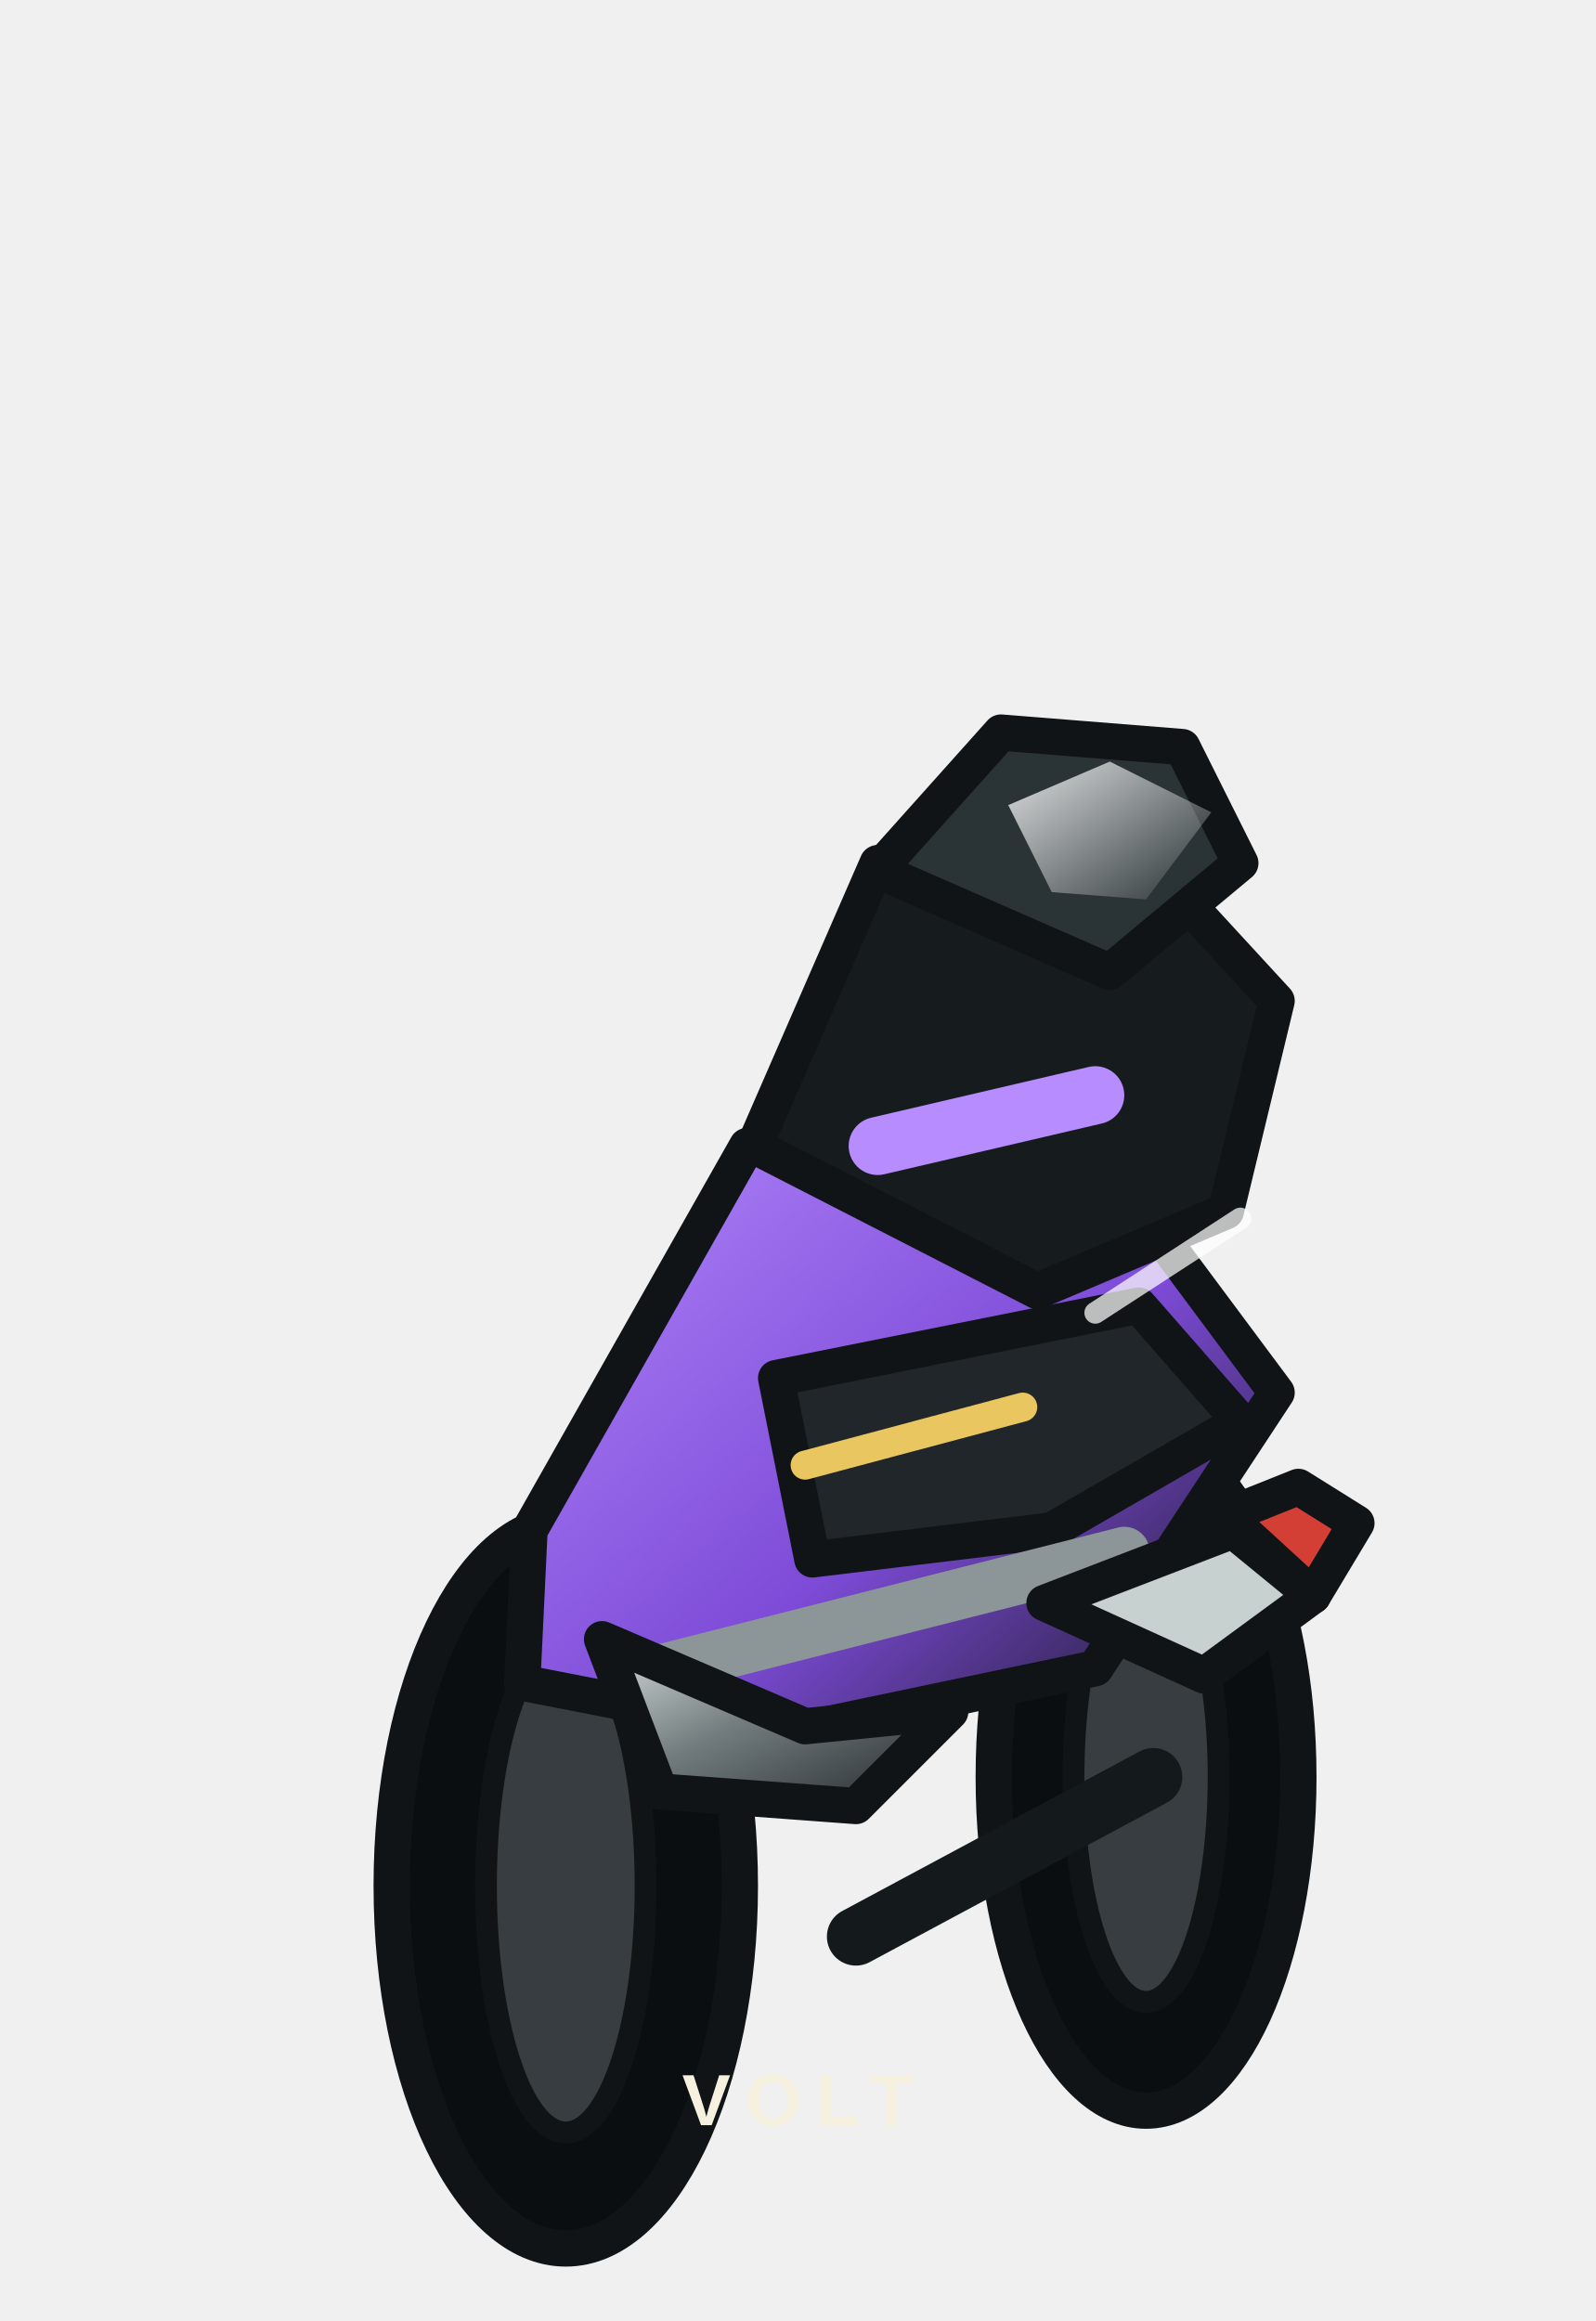
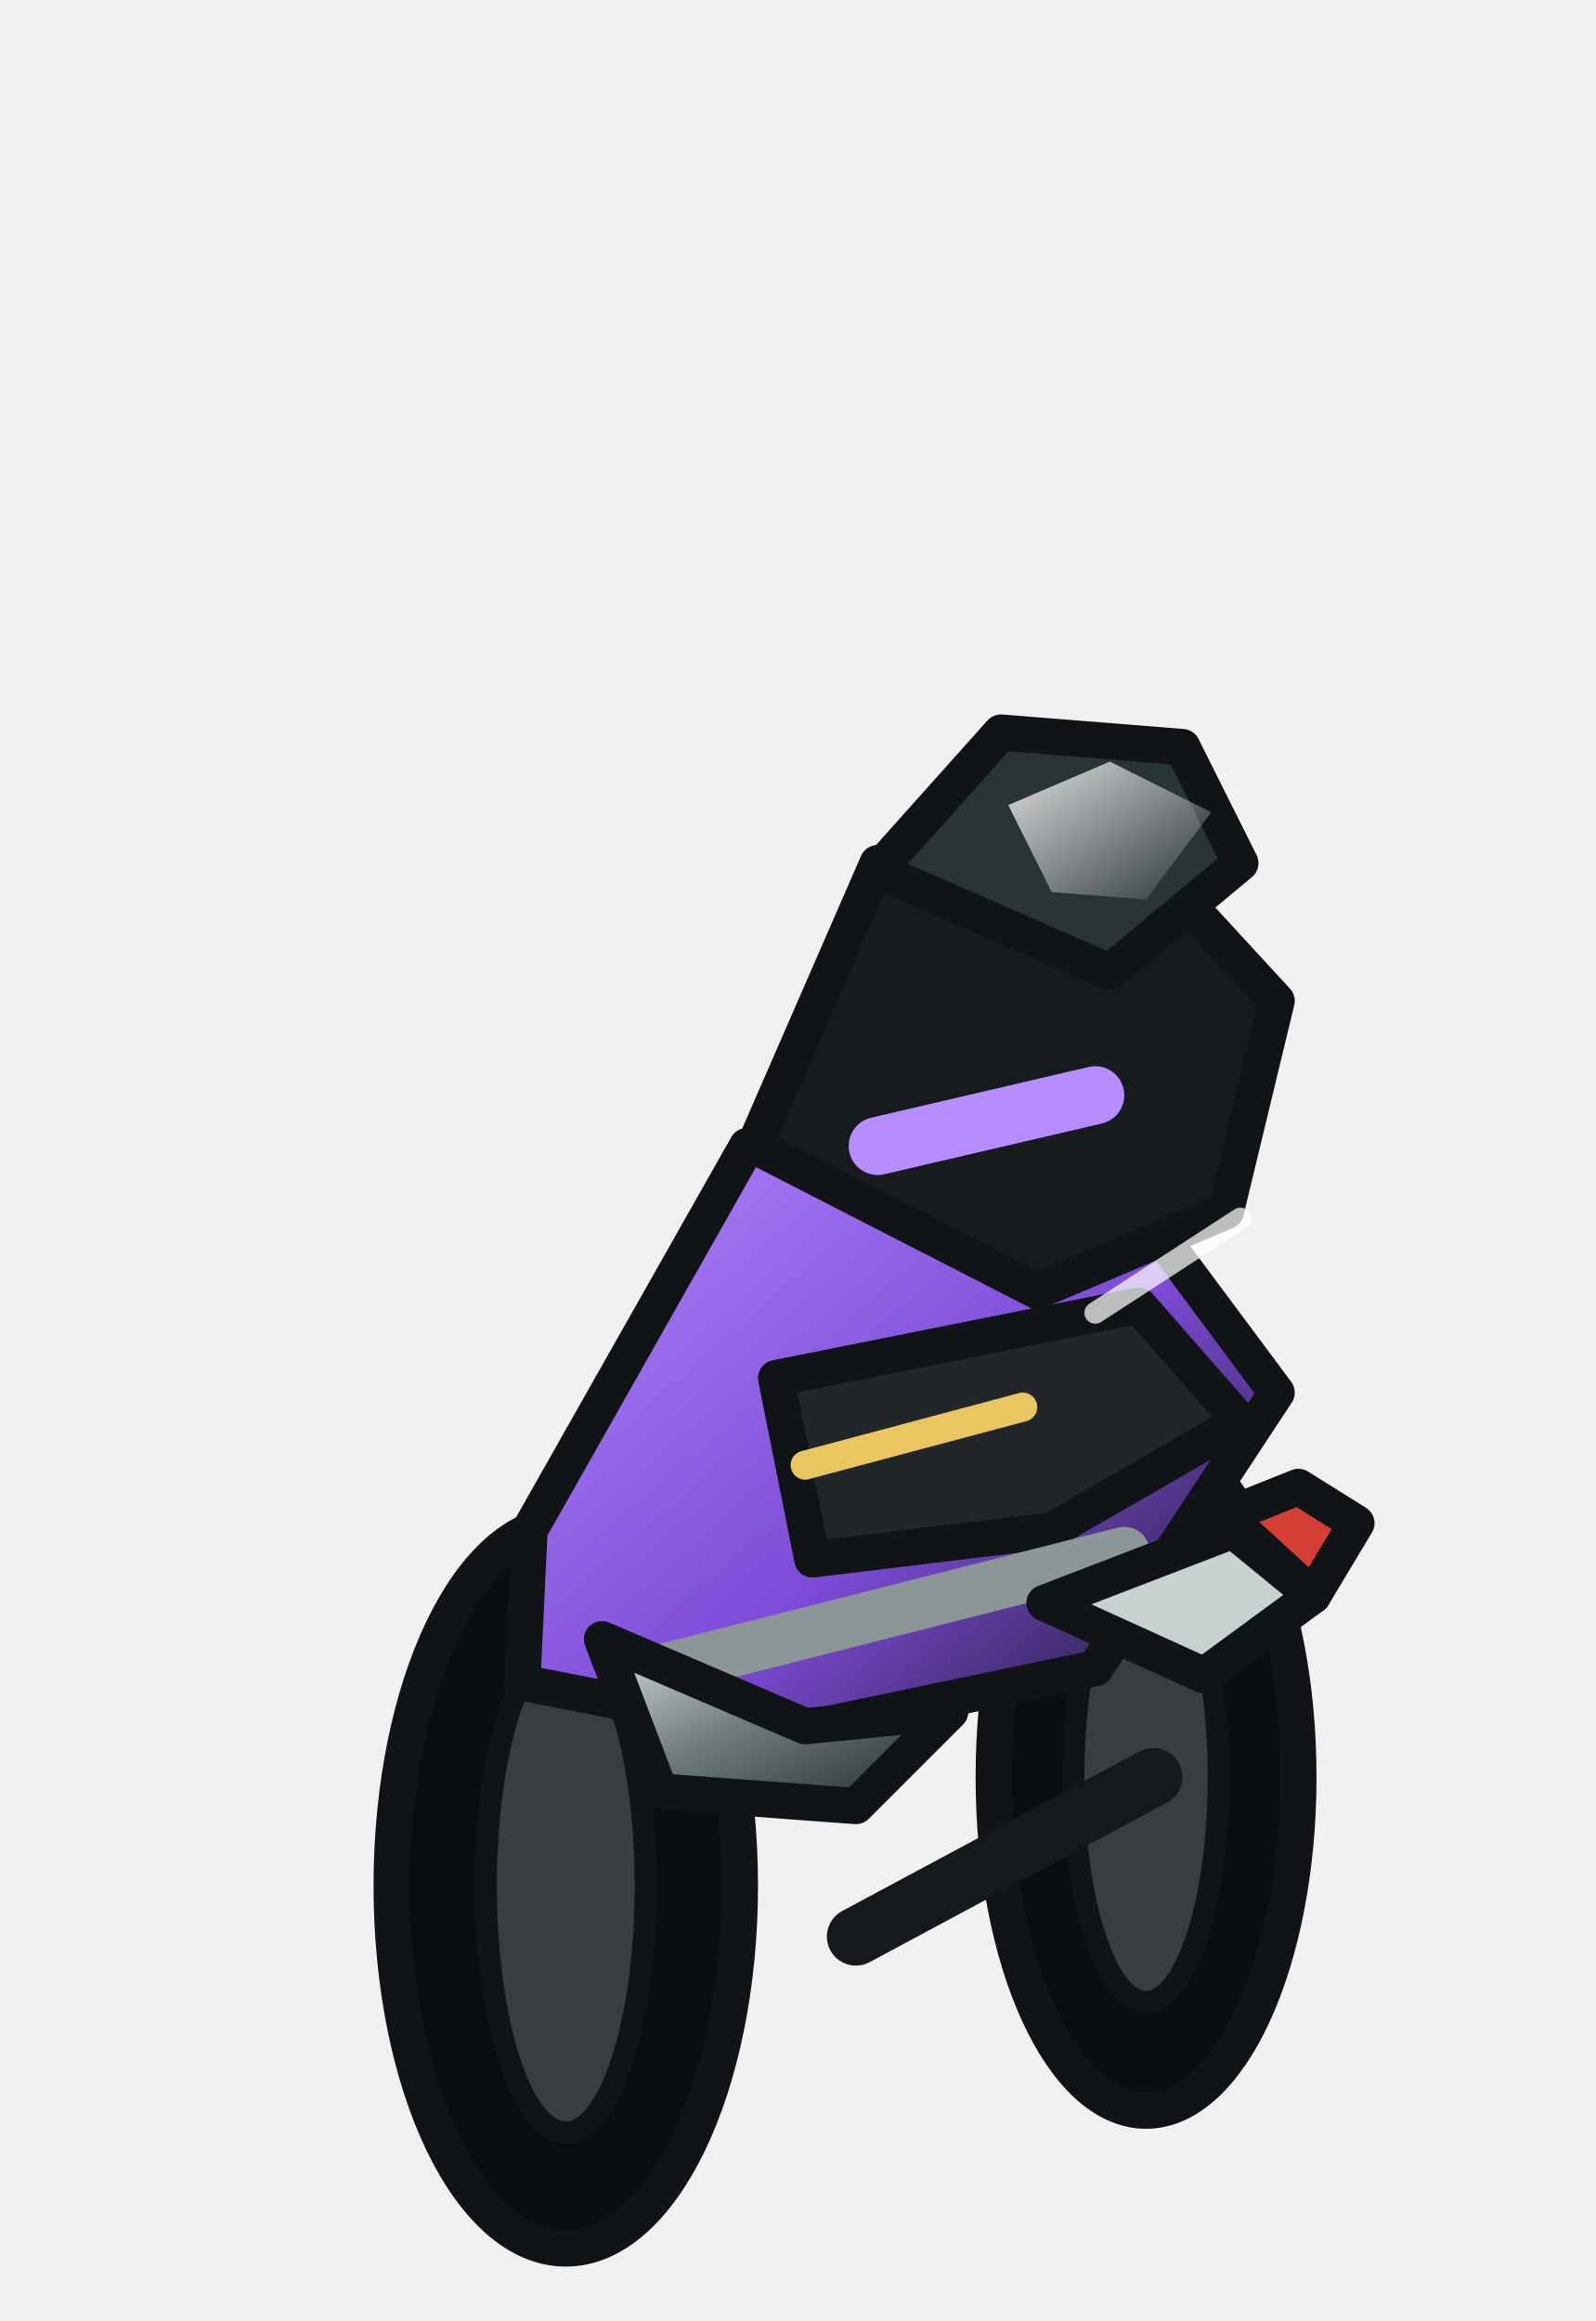
<svg xmlns="http://www.w3.org/2000/svg" width="220" height="320" viewBox="0 0 220 320">
  <defs>
    <linearGradient id="p" x1="0" y1="0" x2="1" y2="1">
      <stop offset="0" stop-color="#b68cff" />
      <stop offset=".58" stop-color="#7d4bd7" />
      <stop offset="1" stop-color="#101416" />
    </linearGradient>
    <linearGradient id="m" x1="0" y1="0" x2="1" y2="1">
      <stop offset="0" stop-color="#d9e1df" />
      <stop offset=".45" stop-color="#727c7e" />
      <stop offset="1" stop-color="#202529" />
    </linearGradient>
    <linearGradient id="g" x1="0" y1="0" x2="1" y2="1">
      <stop offset="0" stop-color="#ffffff" stop-opacity=".85" />
      <stop offset="1" stop-color="#ffffff" stop-opacity="0" />
    </linearGradient>
  </defs>
  <g stroke="#101416" stroke-width="5" stroke-linejoin="round" stroke-linecap="round">
    <ellipse cx="78" cy="260" rx="24" ry="50" fill="#0b0e10" />
    <ellipse cx="158" cy="245" rx="21" ry="46" fill="#0b0e10" />
    <ellipse cx="78" cy="260" rx="11" ry="34" fill="#373d40" stroke-width="3" />
    <ellipse cx="158" cy="245" rx="10" ry="31" fill="#373d40" stroke-width="3" />
    <path d="M73 211 L103 158 L144 149 L176 192 L151 230 L108 239 L72 232 Z" fill="url(#p)" />
    <path d="M104 158 L121 119 L153 113 L176 138 L169 167 L143 178 Z" fill="#161b1e" />
    <path d="M121 120 L138 101 L163 103 L171 119 L153 134 Z" fill="#2a3336" />
    <path d="M139 111 L153 105 L167 112 L158 124 L145 123 Z" fill="url(#g)" stroke="none" />
    <path d="M107 190 L157 180 L171 196 L145 211 L112 215 Z" fill="#202629" />
    <path d="M88 231 L155 214" fill="none" stroke="#8c9698" stroke-width="7" />
    <path d="M83 226 L111 238 L131 236 L118 249 L91 247 Z" fill="url(#m)" />
    <path d="M144 221 L170 211 L181 220 L166 231 Z" fill="#c7d2d0" />
    <path d="M169 209 L179 205 L187 210 L181 220 Z" fill="#d43f35" />
    <path d="M151 181 L171 168" fill="none" stroke="#ffffff" stroke-width="3" opacity=".72" />
    <path d="M121 158 L151 151" fill="none" stroke="#b68cff" stroke-width="8" />
    <path d="M111 202 L141 194" fill="none" stroke="#e9c65f" stroke-width="4" />
    <path d="M118 267 L159 245" fill="none" stroke="#14191b" stroke-width="8" />
  </g>
-   <text x="110" y="293" text-anchor="middle" font-family="Arial,sans-serif" font-size="10" font-weight="900" fill="#f6f0df" letter-spacing="2">VOLT</text>
</svg>
